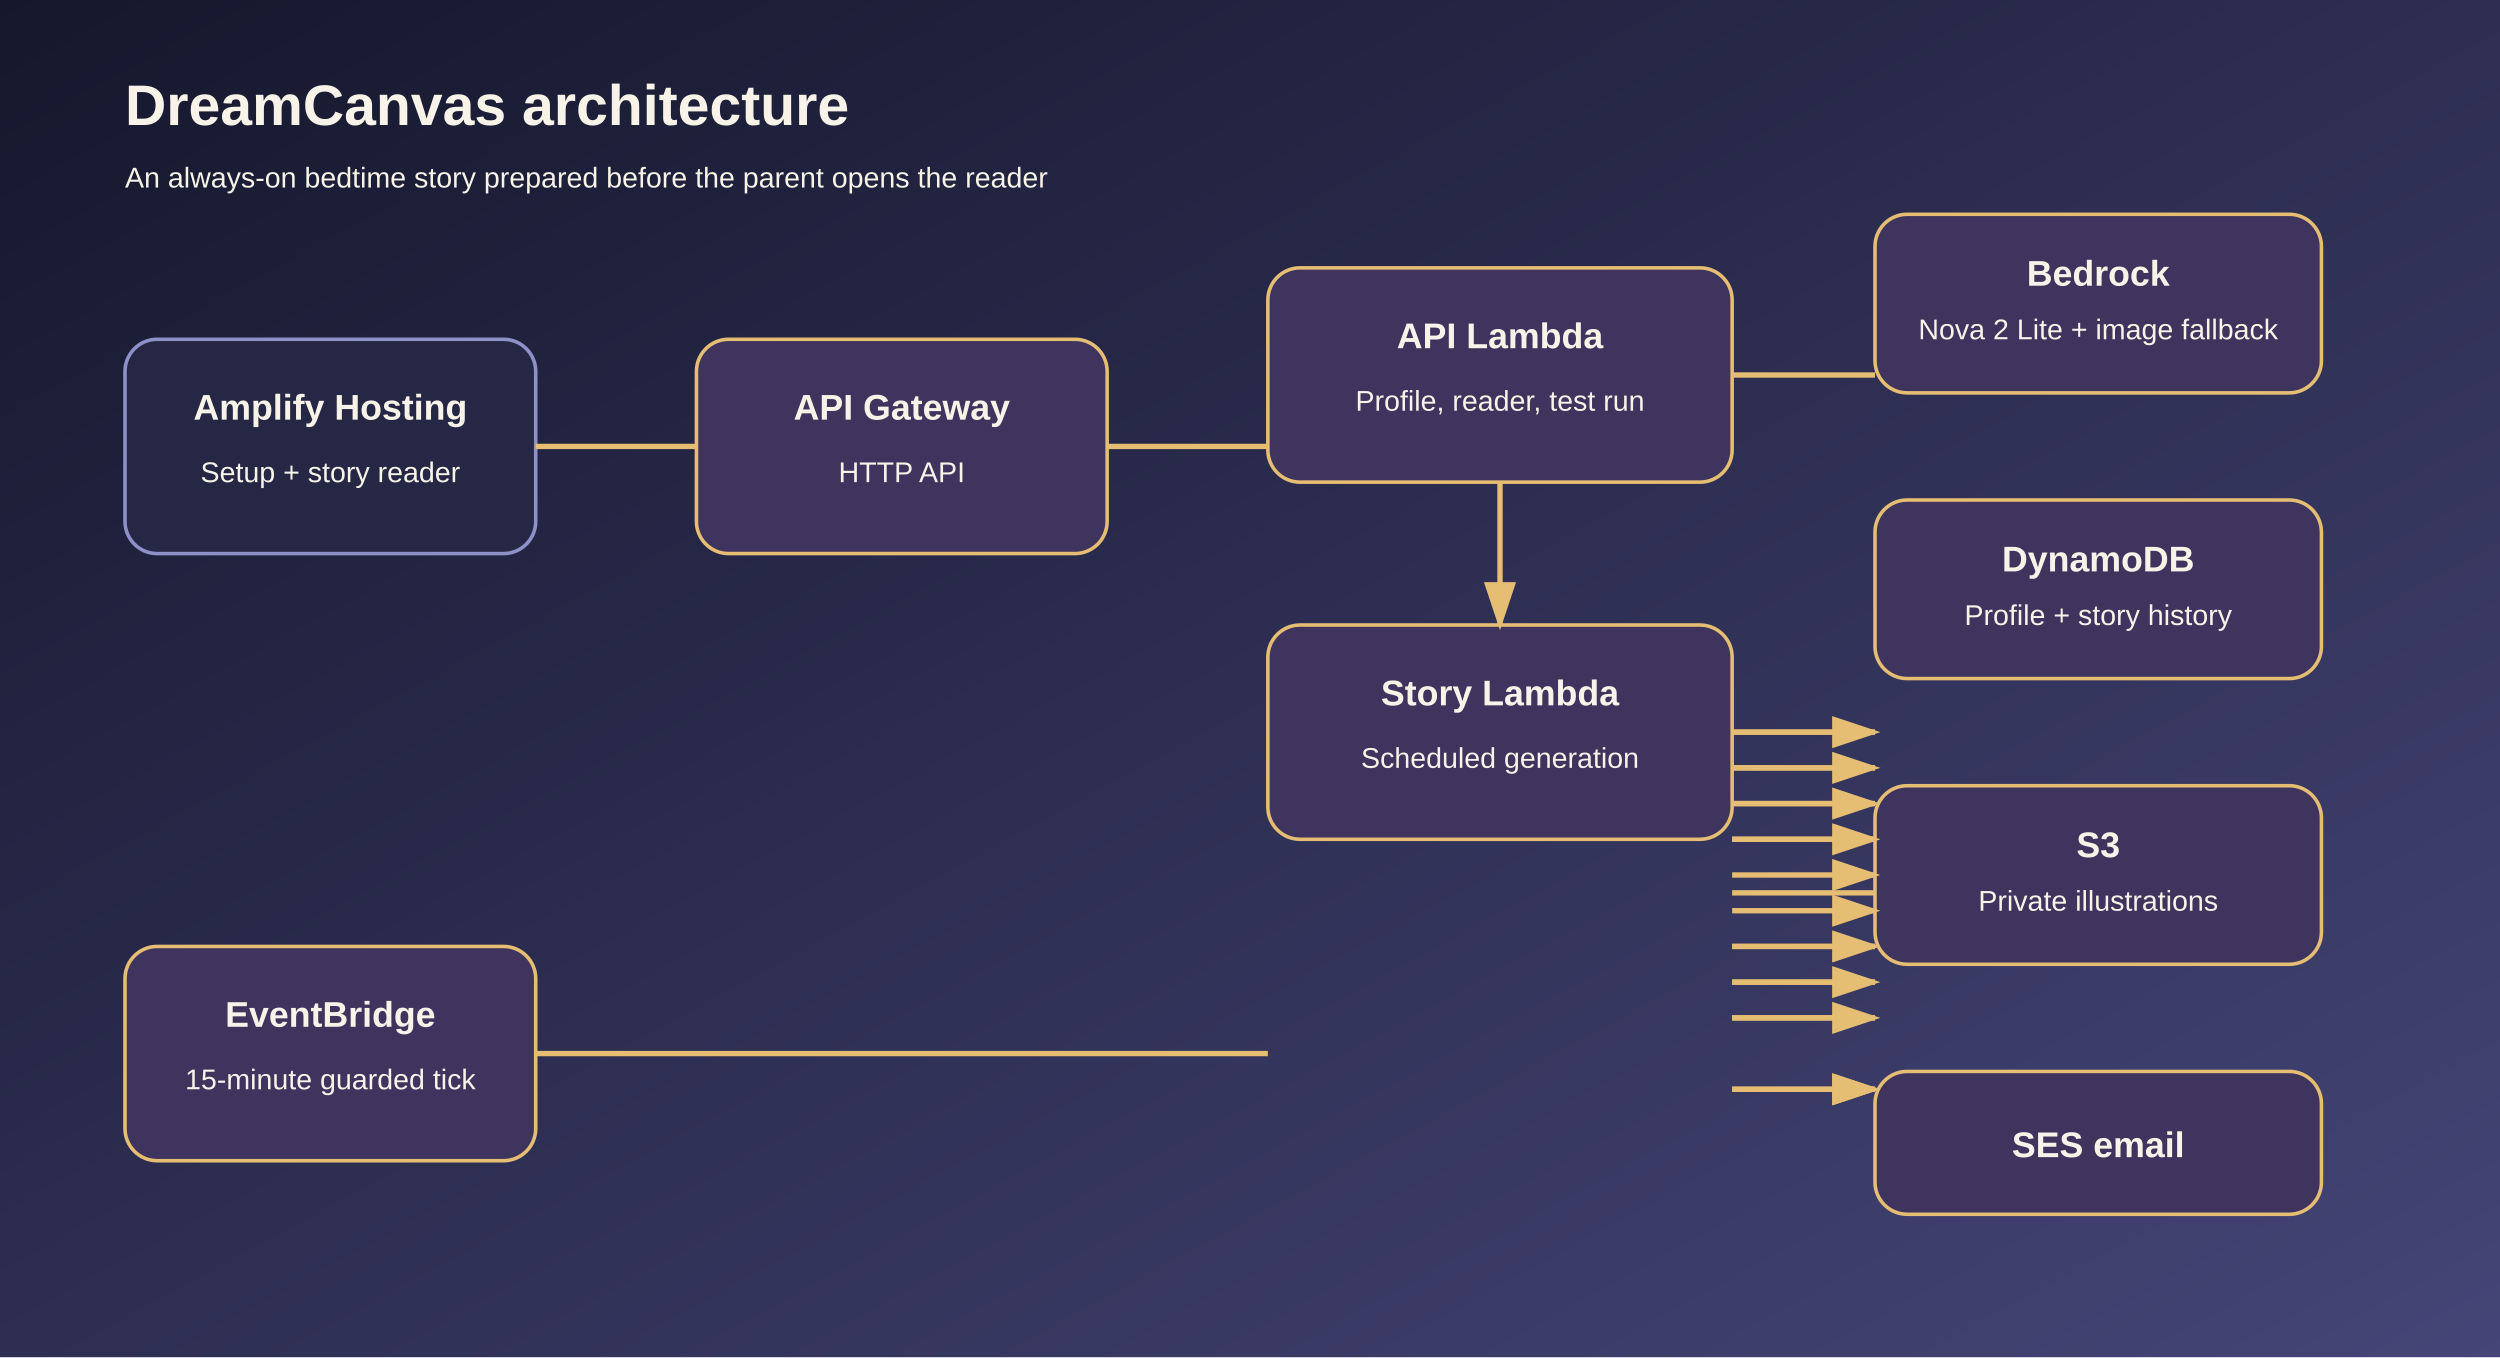
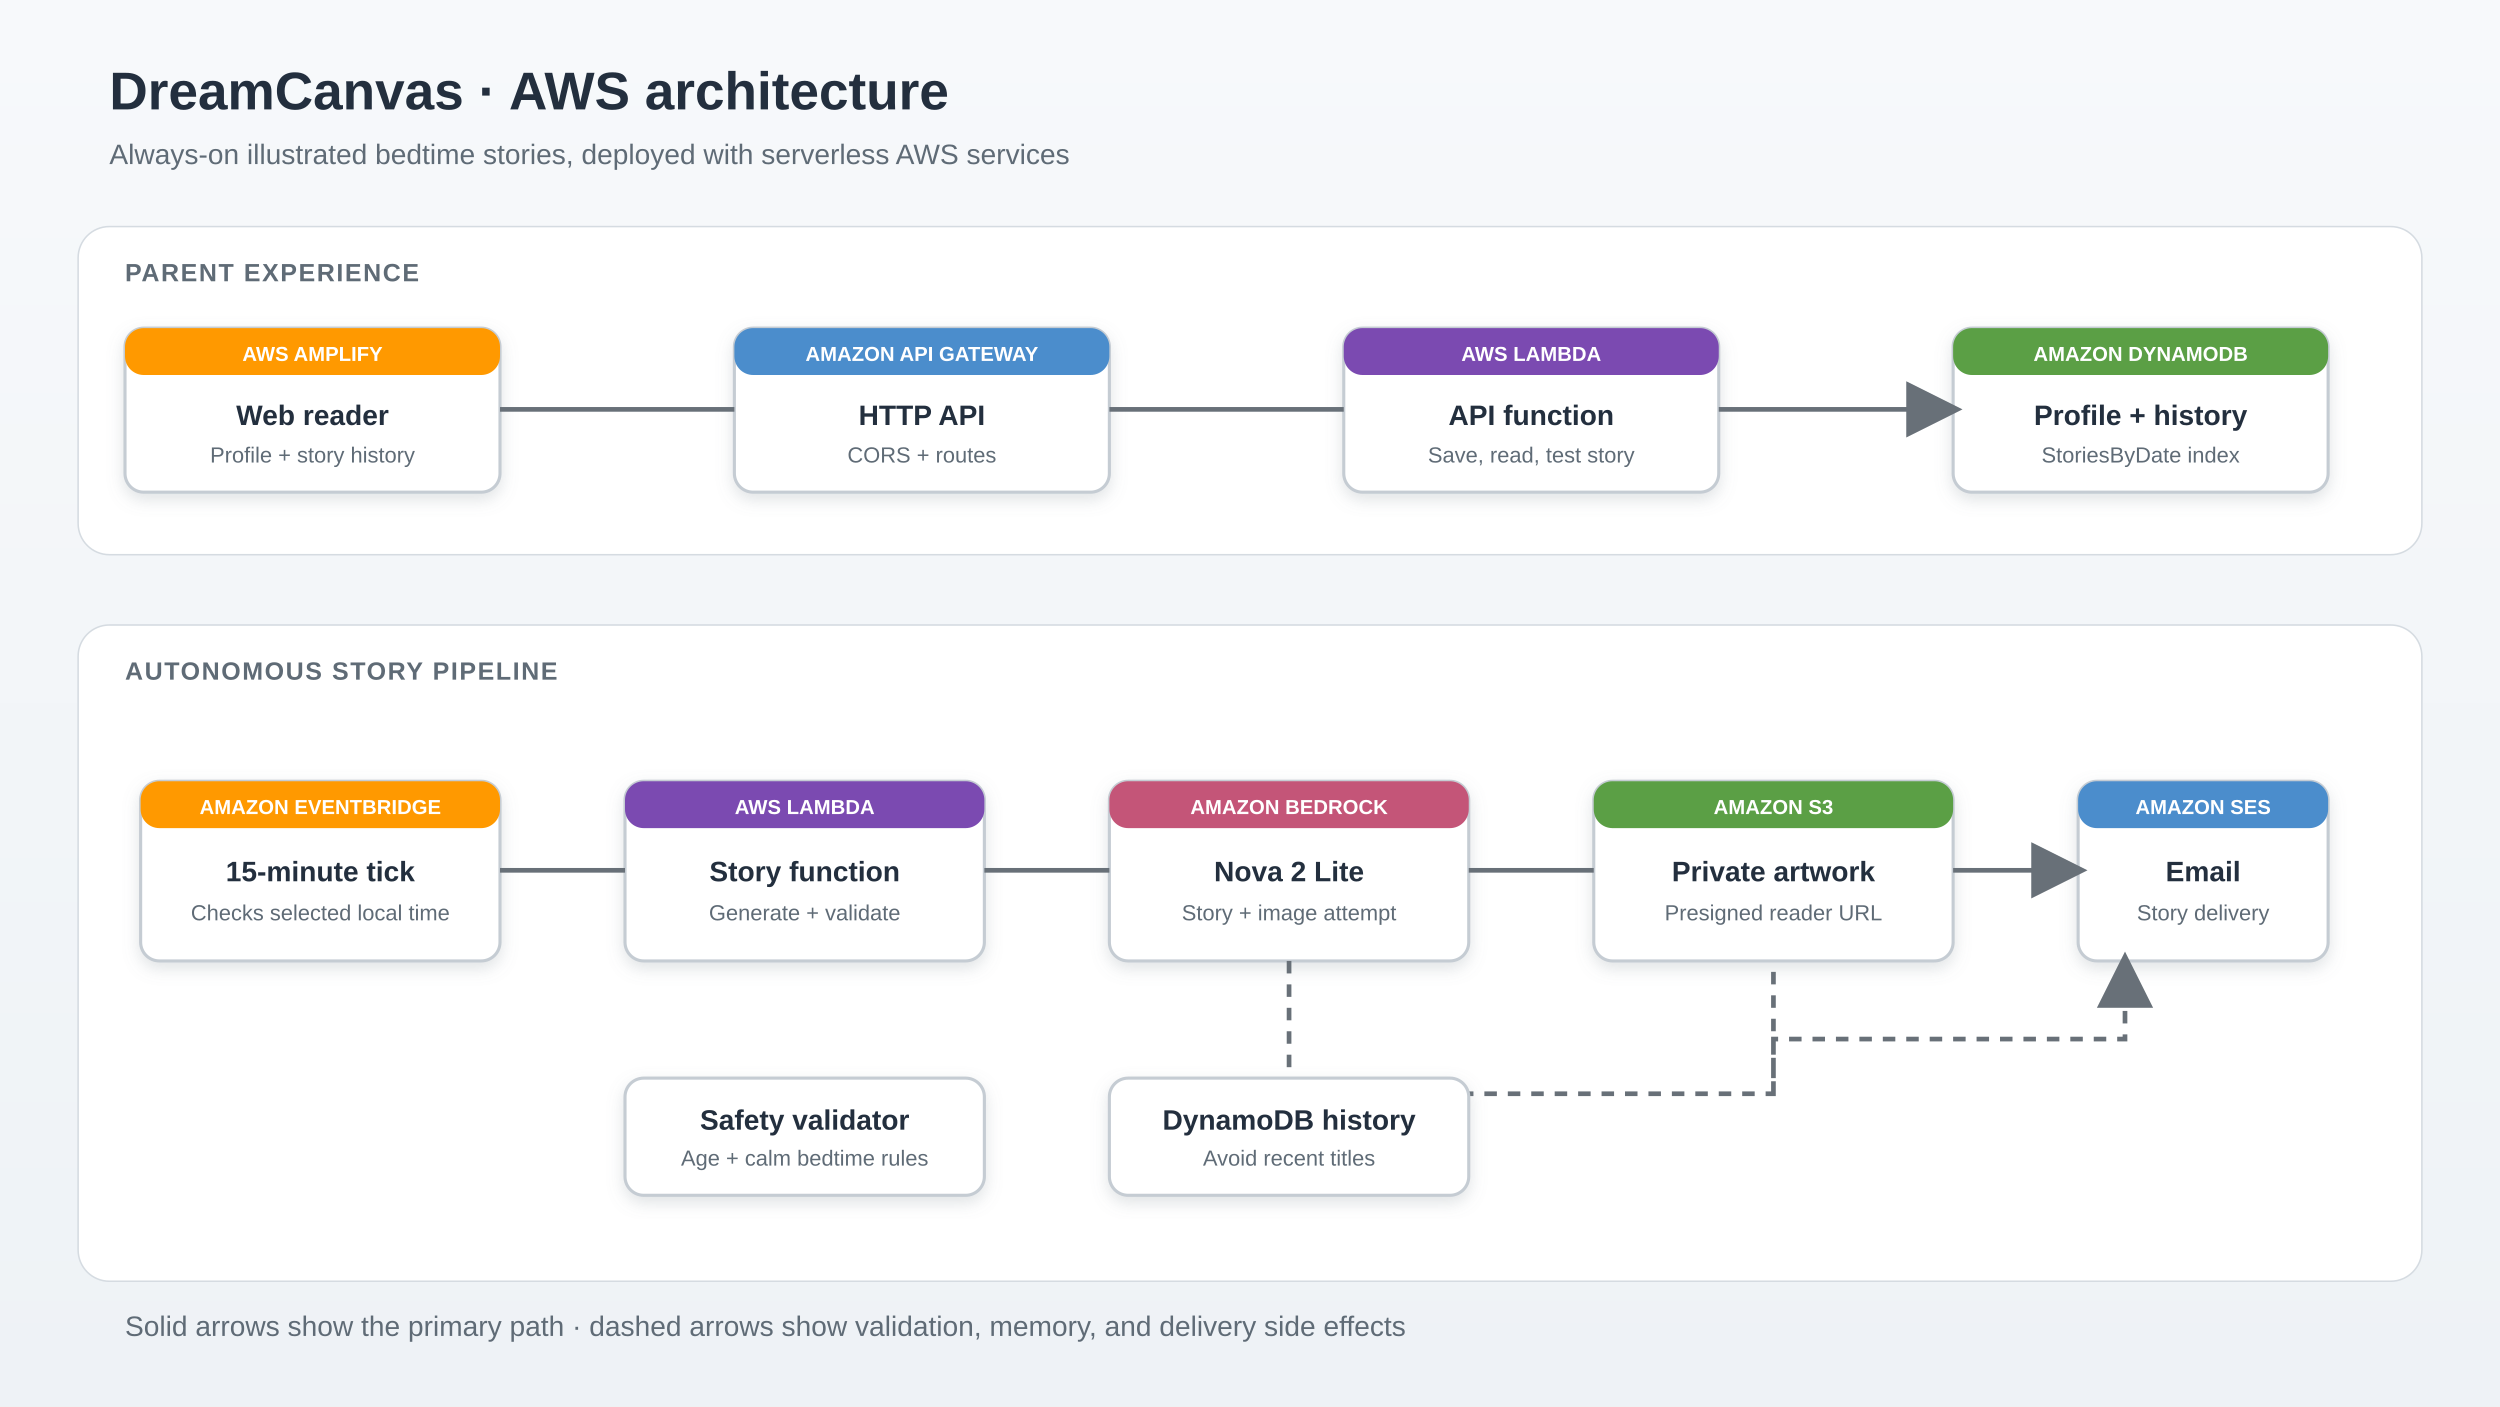
- <svg xmlns="http://www.w3.org/2000/svg" width="1400" height="760" viewBox="0 0 1400 760">
-   <style>text{font-family:Arial,sans-serif;fill:#f8f3e8}.title{font-size:32px;font-weight:700}.label{font-size:20px;font-weight:700}.small{font-size:16px}.box{fill:#252744;stroke:#8d91c7;stroke-width:2}.aws{fill:#3e345d;stroke:#e5bd73;stroke-width:2}.line{stroke:#e5bd73;stroke-width:3;fill:none;marker-end:url(#arrow)}</style>
+ <svg xmlns="http://www.w3.org/2000/svg" width="1600" height="900" viewBox="0 0 1600 900">
  <defs>
-     <linearGradient id="bg" x2="1" y2="1">
-       <stop stop-color="#15172c" />
-       <stop offset="1" stop-color="#454577" />
+     <linearGradient id="bg" x2="0" y2="1">
+       <stop stop-color="#f7f9fb" />
+       <stop offset="1" stop-color="#eef2f6" />
    </linearGradient>
-     <marker id="arrow" markerWidth="10" markerHeight="10" refX="8" refY="3" orient="auto">
-       <path d="M0,0 L9,3 L0,6Z" fill="#e5bd73" />
+     <filter id="shadow" x="-20%" y="-20%" width="140%" height="140%">
+       <feDropShadow dx="0" dy="4" stdDeviation="5" flood-color="#87909b" flood-opacity=".25" />
+     </filter>
+     <marker id="arrow" markerWidth="12" markerHeight="12" refX="10" refY="6" orient="auto">
+       <path d="M0 0L12 6L0 12Z" fill="#687078" />
    </marker>
  </defs>
-   <rect width="1400" height="760" fill="url(#bg)" />
-   <text x="70" y="70" class="title">DreamCanvas architecture</text>
-   <text x="70" y="105" class="small">An always-on bedtime story prepared before the parent opens the reader</text>
-   <rect x="70" y="190" width="230" height="120" rx="18" class="box" />
-   <text x="185" y="235" text-anchor="middle" class="label">Amplify Hosting</text>
-   <text x="185" y="270" text-anchor="middle" class="small">Setup + story reader</text>
-   <rect x="390" y="190" width="230" height="120" rx="18" class="aws" />
-   <text x="505" y="235" text-anchor="middle" class="label">API Gateway</text>
-   <text x="505" y="270" text-anchor="middle" class="small">HTTP API</text>
-   <rect x="710" y="150" width="260" height="120" rx="18" class="aws" />
-   <text x="840" y="195" text-anchor="middle" class="label">API Lambda</text>
-   <text x="840" y="230" text-anchor="middle" class="small">Profile, reader, test run</text>
-   <rect x="710" y="350" width="260" height="120" rx="18" class="aws" />
-   <text x="840" y="395" text-anchor="middle" class="label">Story Lambda</text>
-   <text x="840" y="430" text-anchor="middle" class="small">Scheduled generation</text>
-   <rect x="70" y="530" width="230" height="120" rx="18" class="aws" />
-   <text x="185" y="575" text-anchor="middle" class="label">EventBridge</text>
-   <text x="185" y="610" text-anchor="middle" class="small">15-minute guarded tick</text>
-   <rect x="1050" y="120" width="250" height="100" rx="18" class="aws" />
-   <text x="1175" y="160" text-anchor="middle" class="label">Bedrock</text>
-   <text x="1175" y="190" text-anchor="middle" class="small">Nova 2 Lite + image fallback</text>
-   <rect x="1050" y="280" width="250" height="100" rx="18" class="aws" />
-   <text x="1175" y="320" text-anchor="middle" class="label">DynamoDB</text>
-   <text x="1175" y="350" text-anchor="middle" class="small">Profile + story history</text>
-   <rect x="1050" y="440" width="250" height="100" rx="18" class="aws" />
-   <text x="1175" y="480" text-anchor="middle" class="label">S3</text>
-   <text x="1175" y="510" text-anchor="middle" class="small">Private illustrations</text>
-   <rect x="1050" y="600" width="250" height="80" rx="18" class="aws" />
-   <text x="1175" y="648" text-anchor="middle" class="label">SES email</text>
-   <path d="M300 250H390M620 250H710M300 590H710M970 210H1050M970 410H1050M970 430H1050M970 450H1050M970 470H1050M970 500H1050M970 530H1050M970 550H1050M970 570H1050M970 610H1050" class="line" />
-   <path d="M840 270V350" class="line" />
-   <path d="M970 410H1050" class="line" />
-   <path d="M970 430H1050" class="line" />
-   <path d="M970 450H1050" class="line" />
-   <path d="M970 470H1050" class="line" />
-   <path d="M970 490H1050" class="line" />
-   <path d="M970 510H1050" class="line" />
-   <path d="M970 530H1050" class="line" />
-   <path d="M970 550H1050" class="line" />
-   <path d="M970 570H1050" class="line" />
-   <path d="M970 610H1050" class="line" />
+   <style>text{font-family:Arial,Helvetica,sans-serif;fill:#232f3e}.title{font-size:34px;font-weight:700}.subtitle{font-size:18px;fill:#5f6b76}.section{font-size:16px;font-weight:700;fill:#5f6b76;letter-spacing:1px}.service{font-size:18px;font-weight:700}.detail{font-size:14px;fill:#5f6b76}.aws{font-size:13px;font-weight:700;fill:#fff}.box{fill:#fff;stroke:#c5ccd3;stroke-width:2;filter:url(#shadow)}.orange{fill:#ff9900}.purple{fill:#7b4ab1}.blue{fill:#4b8dcc}.green{fill:#5b9f45}.pink{fill:#c45578}.line{stroke:#687078;stroke-width:3;fill:none;marker-end:url(#arrow)}.dashed{stroke-dasharray:8 7}</style>
+   <rect width="1600" height="900" fill="url(#bg)" />
+   <text x="70" y="70" class="title">DreamCanvas · AWS architecture</text>
+   <text x="70" y="105" class="subtitle">Always-on illustrated bedtime stories, deployed with serverless AWS services</text>
+   <rect x="50" y="145" width="1500" height="210" rx="20" fill="#fff" stroke="#d5dbe1" />
+   <text x="80" y="180" class="section">PARENT EXPERIENCE</text>
+   <g transform="translate(80 210)">
+     <rect width="240" height="105" rx="12" class="box" />
+     <rect width="240" height="30" rx="12" class="orange" />
+     <text x="120" y="21" text-anchor="middle" class="aws">AWS AMPLIFY</text>
+     <text x="120" y="62" text-anchor="middle" class="service">Web reader</text>
+     <text x="120" y="86" text-anchor="middle" class="detail">Profile + story history</text>
+   </g>
+   <g transform="translate(470 210)">
+     <rect width="240" height="105" rx="12" class="box" />
+     <rect width="240" height="30" rx="12" class="blue" />
+     <text x="120" y="21" text-anchor="middle" class="aws">AMAZON API GATEWAY</text>
+     <text x="120" y="62" text-anchor="middle" class="service">HTTP API</text>
+     <text x="120" y="86" text-anchor="middle" class="detail">CORS + routes</text>
+   </g>
+   <g transform="translate(860 210)">
+     <rect width="240" height="105" rx="12" class="box" />
+     <rect width="240" height="30" rx="12" class="purple" />
+     <text x="120" y="21" text-anchor="middle" class="aws">AWS LAMBDA</text>
+     <text x="120" y="62" text-anchor="middle" class="service">API function</text>
+     <text x="120" y="86" text-anchor="middle" class="detail">Save, read, test story</text>
+   </g>
+   <g transform="translate(1250 210)">
+     <rect width="240" height="105" rx="12" class="box" />
+     <rect width="240" height="30" rx="12" class="green" />
+     <text x="120" y="21" text-anchor="middle" class="aws">AMAZON DYNAMODB</text>
+     <text x="120" y="62" text-anchor="middle" class="service">Profile + history</text>
+     <text x="120" y="86" text-anchor="middle" class="detail">StoriesByDate index</text>
+   </g>
+   <path d="M320 262H470M710 262H860M1100 262H1250" class="line" />
+   <rect x="50" y="400" width="1500" height="420" rx="20" fill="#fff" stroke="#d5dbe1" />
+   <text x="80" y="435" class="section">AUTONOMOUS STORY PIPELINE</text>
+   <g transform="translate(90 500)">
+     <rect width="230" height="115" rx="12" class="box" />
+     <rect width="230" height="30" rx="12" class="orange" />
+     <text x="115" y="21" text-anchor="middle" class="aws">AMAZON EVENTBRIDGE</text>
+     <text x="115" y="64" text-anchor="middle" class="service">15-minute tick</text>
+     <text x="115" y="89" text-anchor="middle" class="detail">Checks selected local time</text>
+   </g>
+   <g transform="translate(400 500)">
+     <rect width="230" height="115" rx="12" class="box" />
+     <rect width="230" height="30" rx="12" class="purple" />
+     <text x="115" y="21" text-anchor="middle" class="aws">AWS LAMBDA</text>
+     <text x="115" y="64" text-anchor="middle" class="service">Story function</text>
+     <text x="115" y="89" text-anchor="middle" class="detail">Generate + validate</text>
+   </g>
+   <g transform="translate(710 500)">
+     <rect width="230" height="115" rx="12" class="box" />
+     <rect width="230" height="30" rx="12" class="pink" />
+     <text x="115" y="21" text-anchor="middle" class="aws">AMAZON BEDROCK</text>
+     <text x="115" y="64" text-anchor="middle" class="service">Nova 2 Lite</text>
+     <text x="115" y="89" text-anchor="middle" class="detail">Story + image attempt</text>
+   </g>
+   <g transform="translate(1020 500)">
+     <rect width="230" height="115" rx="12" class="box" />
+     <rect width="230" height="30" rx="12" class="green" />
+     <text x="115" y="21" text-anchor="middle" class="aws">AMAZON S3</text>
+     <text x="115" y="64" text-anchor="middle" class="service">Private artwork</text>
+     <text x="115" y="89" text-anchor="middle" class="detail">Presigned reader URL</text>
+   </g>
+   <g transform="translate(1330 500)">
+     <rect width="160" height="115" rx="12" class="box" />
+     <rect width="160" height="30" rx="12" class="blue" />
+     <text x="80" y="21" text-anchor="middle" class="aws">AMAZON SES</text>
+     <text x="80" y="64" text-anchor="middle" class="service">Email</text>
+     <text x="80" y="89" text-anchor="middle" class="detail">Story delivery</text>
+   </g>
+   <path d="M320 557H400M630 557H710M940 557H1020M1250 557H1330" class="line" />
+   <path d="M825 615V700H1135V615M1135 700V665H1360V615" class="line dashed" />
+   <g transform="translate(400 690)">
+     <rect width="230" height="75" rx="12" class="box" />
+     <text x="115" y="33" text-anchor="middle" class="service">Safety validator</text>
+     <text x="115" y="56" text-anchor="middle" class="detail">Age + calm bedtime rules</text>
+   </g>
+   <g transform="translate(710 690)">
+     <rect width="230" height="75" rx="12" class="box" />
+     <text x="115" y="33" text-anchor="middle" class="service">DynamoDB history</text>
+     <text x="115" y="56" text-anchor="middle" class="detail">Avoid recent titles</text>
+   </g>
+   <text x="80" y="855" class="subtitle">Solid arrows show the primary path · dashed arrows show validation, memory, and delivery side effects</text>
</svg>
